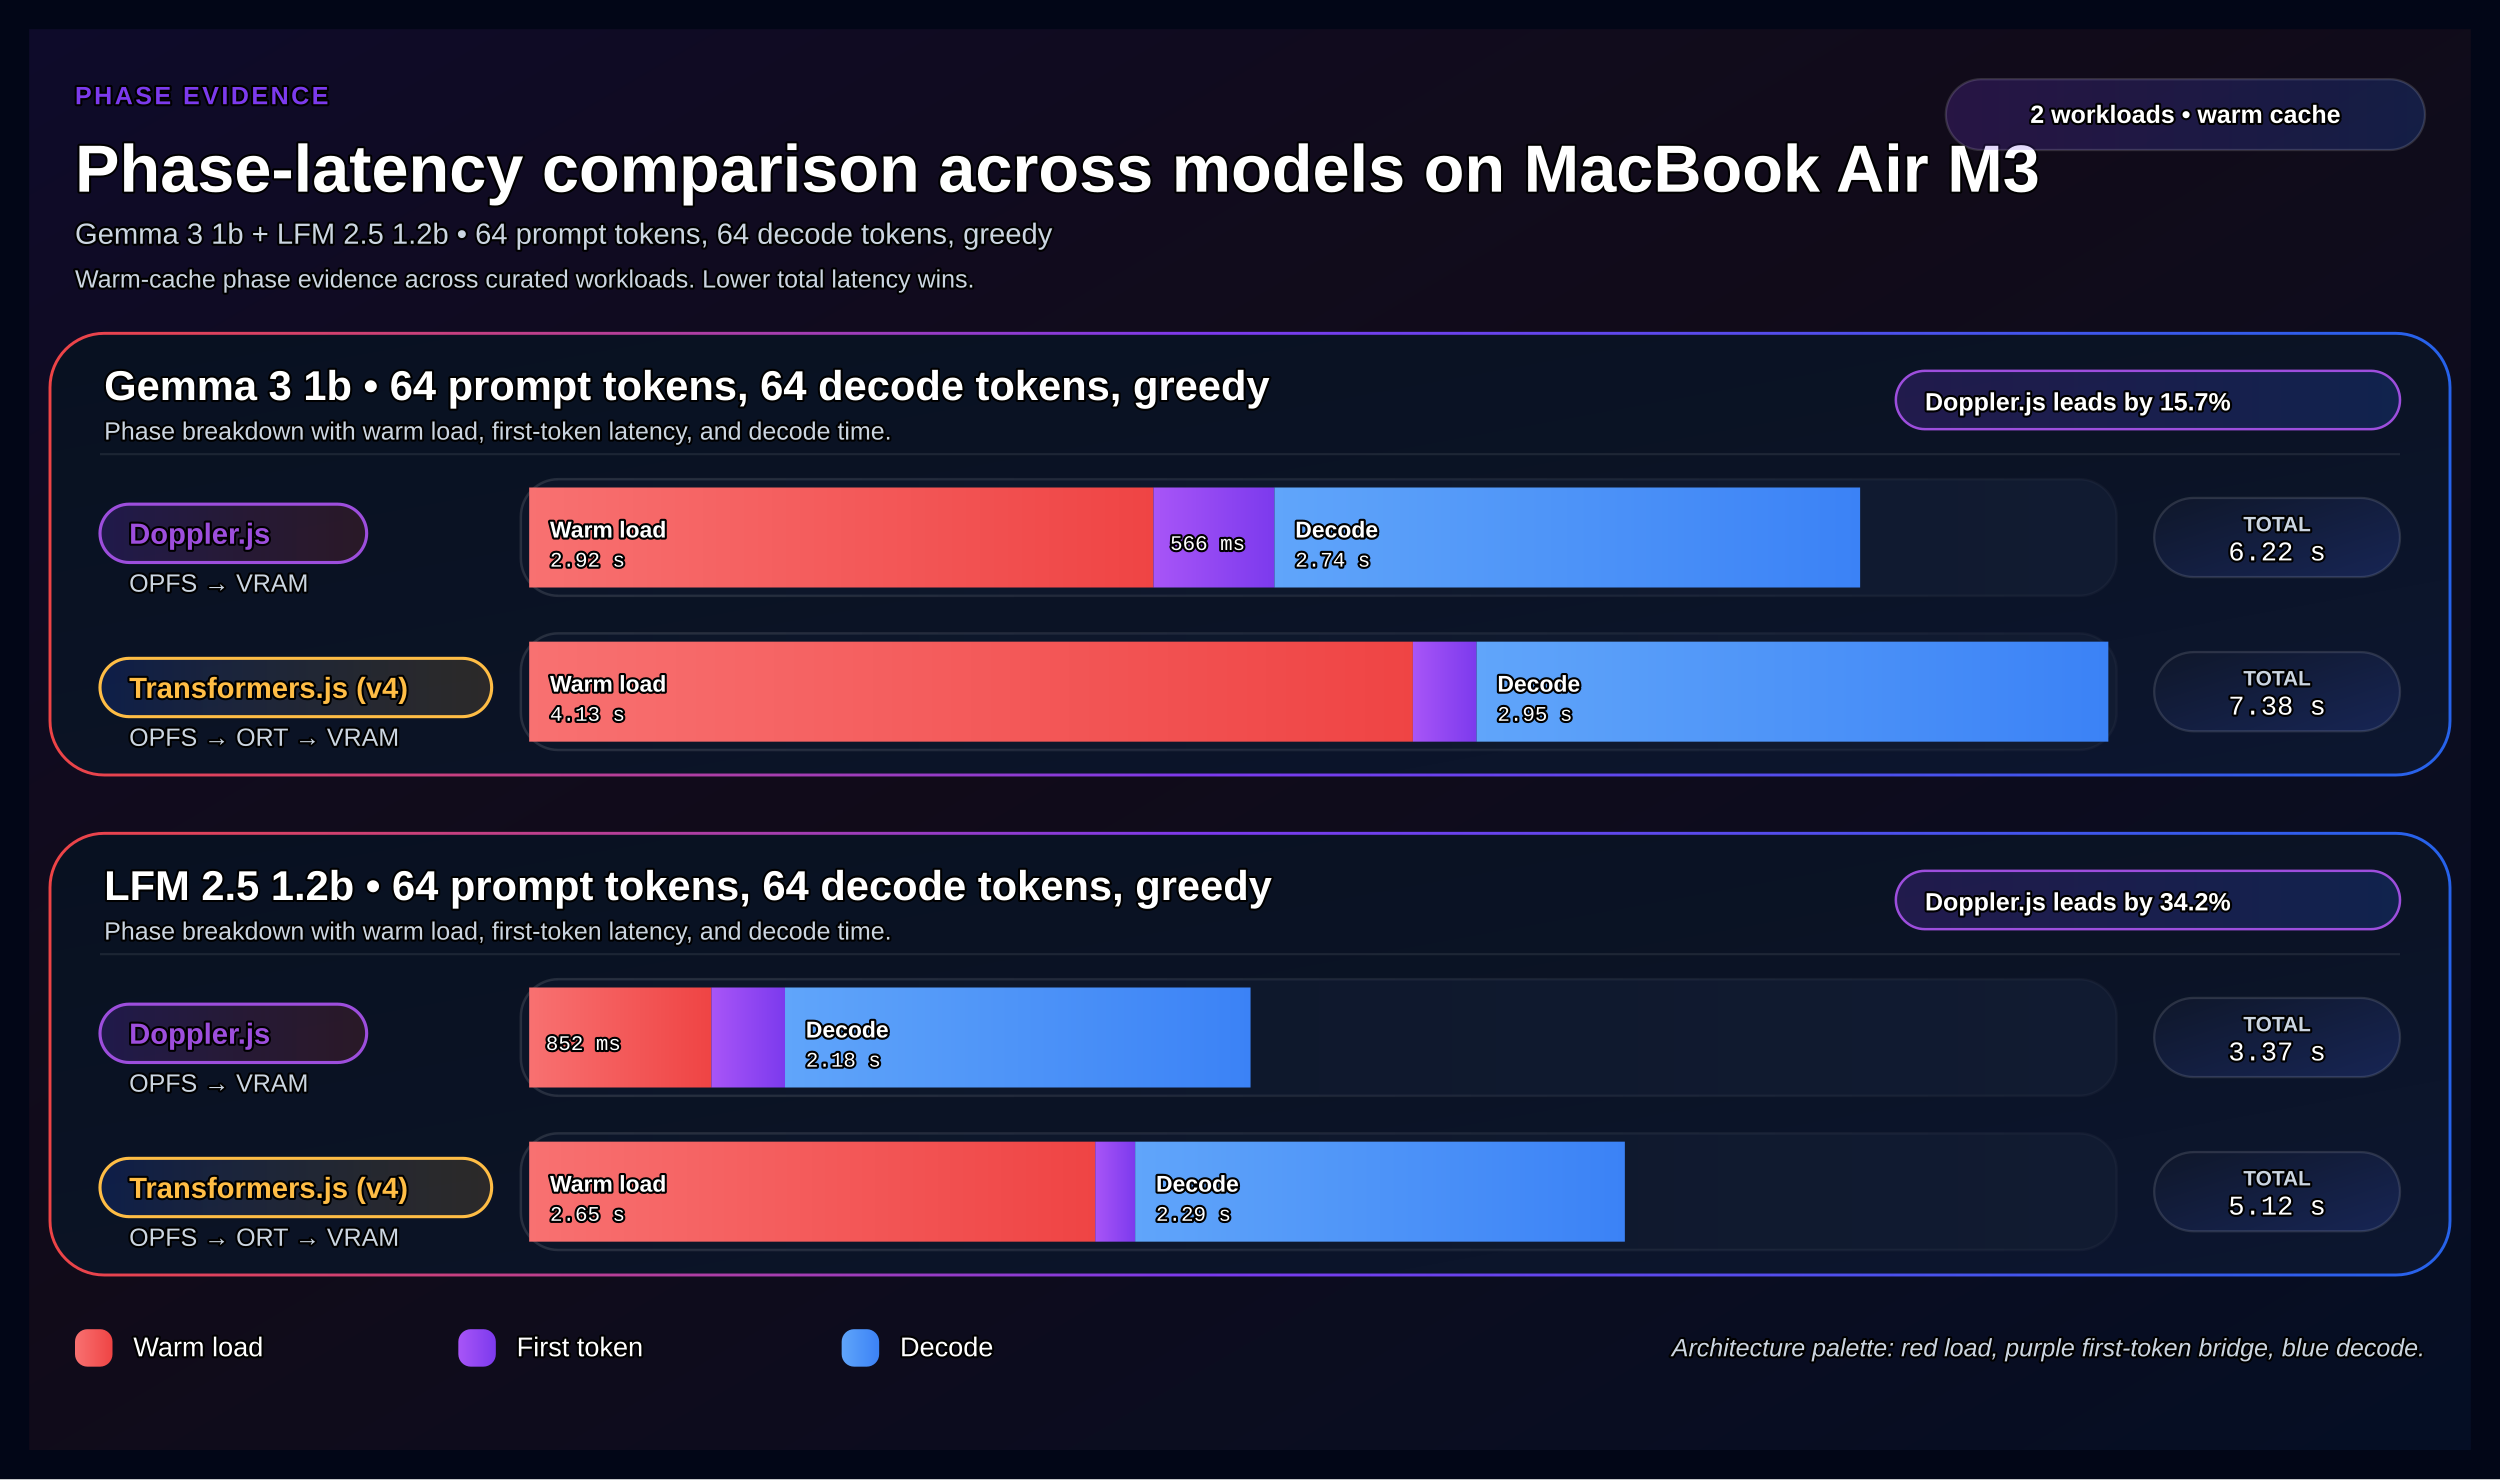
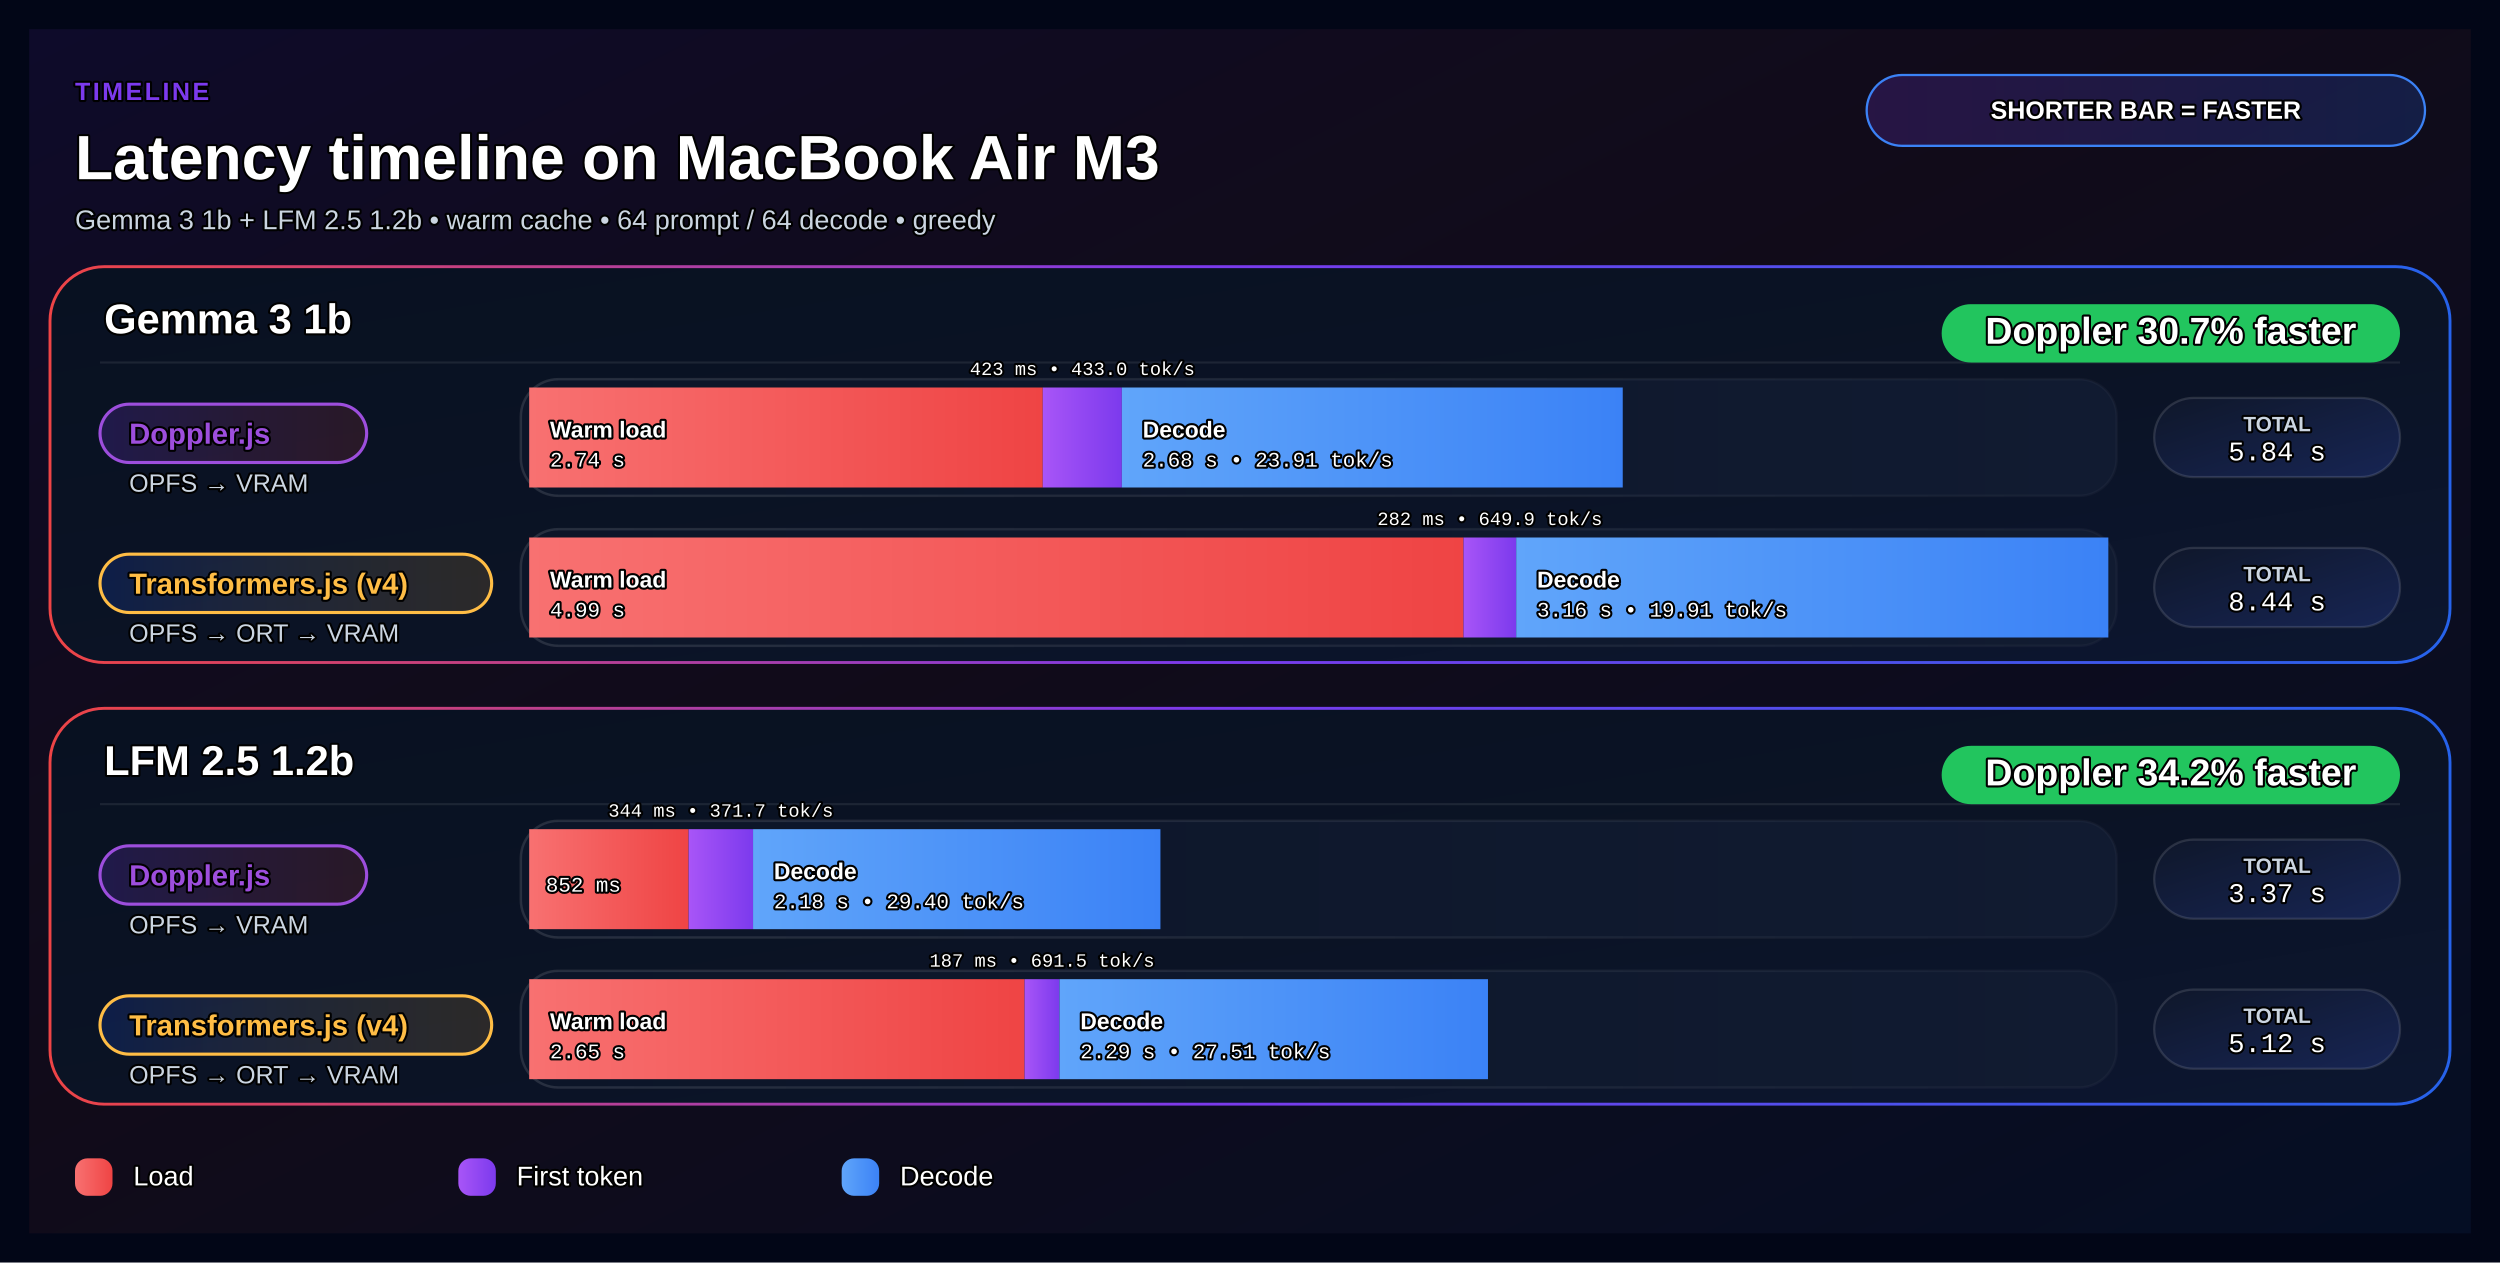
- <svg xmlns="http://www.w3.org/2000/svg" width="1200" height="710" viewBox="0 0 1200 710" role="img" aria-labelledby="chart-title-1 chart-desc-1">
+ <svg xmlns="http://www.w3.org/2000/svg" width="1200" height="606" viewBox="0 0 1200 606" role="img" aria-labelledby="chart-title-1 chart-desc-1">
  <defs>
    <style>
  text { paint-order: stroke fill; stroke: #000000; stroke-width: 2px; stroke-linejoin: round; }
</style>
  </defs>
-   <rect x="0" y="0" width="1200" height="710" fill="#020617" />
-   <rect x="14" y="14" width="1172" height="682" rx="0" fill="#020817" fill-opacity="0.50" stroke="none" />
+   <rect x="0" y="0" width="1200" height="606" fill="#020617" />
+   <rect x="14" y="14" width="1172" height="578" rx="0" fill="#020817" fill-opacity="0.50" stroke="none" />
  <defs>
    <linearGradient id="phase-canvas-glow" x1="0%" y1="0%" x2="100%" y2="100%">
      <stop offset="0%" stop-color="#7c3aed18" />
      <stop offset="45%" stop-color="#ef444410" />
      <stop offset="100%" stop-color="#2563eb12" />
    </linearGradient>
    <linearGradient id="phase-workload-panel" x1="0%" y1="0%" x2="100%" y2="100%">
      <stop offset="0%" stop-color="#081121" />
      <stop offset="55%" stop-color="#0b1325" />
      <stop offset="100%" stop-color="#0c1630" />
    </linearGradient>
    <linearGradient id="phase-workload-stroke" x1="0%" y1="0%" x2="100%" y2="0%">
      <stop offset="0%" stop-color="#ef4444" />
      <stop offset="48%" stop-color="#7c3aed" />
      <stop offset="100%" stop-color="#2563eb" />
    </linearGradient>
    <linearGradient id="phase-track-fill" x1="0%" y1="0%" x2="100%" y2="0%">
      <stop offset="0%" stop-color="#0c1528" />
      <stop offset="100%" stop-color="#111b31" />
    </linearGradient>
    <linearGradient id="phase-track-stroke" x1="0%" y1="0%" x2="100%" y2="0%">
      <stop offset="0%" stop-color="#ffffff1d" />
      <stop offset="100%" stop-color="#ffffff08" />
    </linearGradient>
    <linearGradient id="phase-load-grad" x1="0%" y1="0%" x2="100%" y2="0%">
      <stop offset="0%" stop-color="#f87171" />
      <stop offset="100%" stop-color="#ef4444" />
    </linearGradient>
    <linearGradient id="phase-prefill-grad" x1="0%" y1="0%" x2="100%" y2="0%">
      <stop offset="0%" stop-color="#a855f7" />
      <stop offset="100%" stop-color="#7c3aed" />
    </linearGradient>
    <linearGradient id="phase-decode-grad" x1="0%" y1="0%" x2="100%" y2="0%">
      <stop offset="0%" stop-color="#60a5fa" />
      <stop offset="100%" stop-color="#3b82f6" />
    </linearGradient>
    <linearGradient id="phase-doppler-chip" x1="0%" y1="0%" x2="100%" y2="0%">
      <stop offset="0%" stop-color="#7c3aed33" />
      <stop offset="100%" stop-color="#ef444422" />
    </linearGradient>
    <linearGradient id="phase-transformers-chip" x1="0%" y1="0%" x2="100%" y2="0%">
      <stop offset="0%" stop-color="#1d4ed833" />
      <stop offset="100%" stop-color="#ffbd4522" />
    </linearGradient>
    <linearGradient id="phase-total-pill" x1="0%" y1="0%" x2="100%" y2="100%">
      <stop offset="0%" stop-color="#0f172a" />
      <stop offset="100%" stop-color="#172554" />
    </linearGradient>
    <linearGradient id="phase-winner-pill" x1="0%" y1="0%" x2="100%" y2="0%">
      <stop offset="0%" stop-color="#7c3aed33" />
      <stop offset="100%" stop-color="#2563eb33" />
    </linearGradient>
  </defs>
-   <rect x="14" y="14" width="1172" height="682" fill="url(#phase-canvas-glow)" stroke="none" />
-   <text x="36" y="50" fill="#7c3aed" font-family="'Segoe UI', 'Helvetica Neue', Arial, sans-serif" font-size="12" font-weight="bold" letter-spacing="1.2" stroke="none">PHASE EVIDENCE</text>
-   <text x="36" y="92" fill="#ffffff" font-family="'Segoe UI', 'Helvetica Neue', Arial, sans-serif" font-size="32" font-weight="bold" stroke="none">Phase-latency comparison across models on MacBook Air M3</text>
-   <text x="36" y="117" fill="#cbd5e1" font-family="'Segoe UI', 'Helvetica Neue', Arial, sans-serif" font-size="14" stroke="none">Gemma 3 1b + LFM 2.5 1.2b • 64 prompt tokens, 64 decode tokens, greedy</text>
-   <text x="36" y="138" fill="#cbd5e1" font-family="'Segoe UI', 'Helvetica Neue', Arial, sans-serif" font-size="12" stroke="none">Warm-cache phase evidence across curated workloads. Lower total latency wins.</text>
-   <rect x="934" y="38" width="230" height="34" rx="17" fill="url(#phase-winner-pill)" stroke="#ffffff24" stroke-width="1.1" />
-   <text x="1049" y="59" text-anchor="middle" fill="#ffffff" font-family="'Segoe UI', 'Helvetica Neue', Arial, sans-serif" font-size="12" font-weight="bold" stroke="none">2 workloads • warm cache</text>
-   <rect x="24" y="160" width="1152" height="212" rx="26" fill="url(#phase-workload-panel)" stroke="url(#phase-workload-stroke)" stroke-width="1.4" />
-   <line x1="48" y1="218" x2="1152" y2="218" stroke="#ffffff14" stroke-width="1" />
-   <text x="50" y="192" fill="#ffffff" font-family="'Segoe UI', 'Helvetica Neue', Arial, sans-serif" font-size="20" font-weight="bold" stroke="none">Gemma 3 1b • 64 prompt tokens, 64 decode tokens, greedy</text>
-   <text x="50" y="211" fill="#cbd5e1" font-family="'Segoe UI', 'Helvetica Neue', Arial, sans-serif" font-size="12" stroke="none">Phase breakdown with warm load, first-token latency, and decode time.</text>
-   <rect x="910" y="178" width="242" height="28" rx="14" fill="url(#phase-winner-pill)" stroke="#9d4edd" stroke-width="1.2" />
-   <text x="924" y="197" fill="#ffffff" font-family="'Segoe UI', 'Helvetica Neue', Arial, sans-serif" font-size="12" font-weight="bold" stroke="none">Doppler.js leads by 15.7%</text>
-   <rect x="48" y="242" width="128" height="28" rx="14" fill="url(#phase-doppler-chip)" stroke="#9d4edd" stroke-width="1.5" />
-   <text x="62" y="261" fill="#9d4edd" font-family="'Segoe UI', 'Helvetica Neue', Arial, sans-serif" font-size="14" font-weight="bold" stroke="none">Doppler.js</text>
-   <text x="62" y="284" fill="#cbd5e1" font-family="'Segoe UI', 'Helvetica Neue', Arial, sans-serif" font-size="12" stroke="none">OPFS → VRAM</text>
-   <rect x="250" y="230" width="766" height="56" rx="18" fill="url(#phase-track-fill)" stroke="url(#phase-track-stroke)" stroke-width="1.2" />
-   <rect x="254" y="234" width="299.649" height="48" fill="url(#phase-load-grad)" />
-   <text x="264" y="258" fill="#ffffff" font-family="'Segoe UI', 'Helvetica Neue', Arial, sans-serif" font-size="11" font-weight="bold">Warm load</text>
-   <text x="264" y="272" fill="#ffffff" font-family="SFMono-Regular, Menlo, Consolas, 'Liberation Mono', monospace" font-size="10">2.92 s</text>
-   <rect x="553.649" y="234" width="58.082" height="48" fill="url(#phase-prefill-grad)" />
-   <text x="561.649" y="264" fill="#ffffff" font-family="SFMono-Regular, Menlo, Consolas, 'Liberation Mono', monospace" font-size="10">566 ms</text>
-   <rect x="611.731" y="234" width="281.13" height="48" fill="url(#phase-decode-grad)" />
-   <text x="621.731" y="258" fill="#ffffff" font-family="'Segoe UI', 'Helvetica Neue', Arial, sans-serif" font-size="11" font-weight="bold">Decode</text>
-   <text x="621.731" y="272" fill="#ffffff" font-family="SFMono-Regular, Menlo, Consolas, 'Liberation Mono', monospace" font-size="10">2.74 s</text>
-   <rect x="1034" y="239" width="118" height="38" rx="19" fill="url(#phase-total-pill)" stroke="#ffffff1f" stroke-width="1.1" />
-   <text x="1093" y="255" text-anchor="middle" fill="#cbd5e1" font-family="'Segoe UI', 'Helvetica Neue', Arial, sans-serif" font-size="10" font-weight="bold" stroke="none">TOTAL</text>
-   <text x="1093" y="269" text-anchor="middle" fill="#ffffff" font-family="SFMono-Regular, Menlo, Consolas, 'Liberation Mono', monospace" font-size="13">6.22 s</text>
-   <rect x="48" y="316" width="188" height="28" rx="14" fill="url(#phase-transformers-chip)" stroke="#ffbd45" stroke-width="1.5" />
-   <text x="62" y="335" fill="#ffbd45" font-family="'Segoe UI', 'Helvetica Neue', Arial, sans-serif" font-size="14" font-weight="bold" stroke="none">Transformers.js (v4)</text>
-   <text x="62" y="358" fill="#cbd5e1" font-family="'Segoe UI', 'Helvetica Neue', Arial, sans-serif" font-size="12" stroke="none">OPFS → ORT → VRAM</text>
-   <rect x="250" y="304" width="766" height="56" rx="18" fill="url(#phase-track-fill)" stroke="url(#phase-track-stroke)" stroke-width="1.2" />
-   <rect x="254" y="308" width="424.191" height="48" fill="url(#phase-load-grad)" />
-   <text x="264" y="332" fill="#ffffff" font-family="'Segoe UI', 'Helvetica Neue', Arial, sans-serif" font-size="11" font-weight="bold">Warm load</text>
-   <text x="264" y="346" fill="#ffffff" font-family="SFMono-Regular, Menlo, Consolas, 'Liberation Mono', monospace" font-size="10">4.13 s</text>
-   <rect x="678.191" y="308" width="30.556" height="48" fill="url(#phase-prefill-grad)" />
-   <rect x="708.747" y="308" width="303.253" height="48" fill="url(#phase-decode-grad)" />
-   <text x="718.747" y="332" fill="#ffffff" font-family="'Segoe UI', 'Helvetica Neue', Arial, sans-serif" font-size="11" font-weight="bold">Decode</text>
-   <text x="718.747" y="346" fill="#ffffff" font-family="SFMono-Regular, Menlo, Consolas, 'Liberation Mono', monospace" font-size="10">2.95 s</text>
-   <rect x="1034" y="313" width="118" height="38" rx="19" fill="url(#phase-total-pill)" stroke="#ffffff1f" stroke-width="1.1" />
-   <text x="1093" y="329" text-anchor="middle" fill="#cbd5e1" font-family="'Segoe UI', 'Helvetica Neue', Arial, sans-serif" font-size="10" font-weight="bold" stroke="none">TOTAL</text>
-   <text x="1093" y="343" text-anchor="middle" fill="#ffffff" font-family="SFMono-Regular, Menlo, Consolas, 'Liberation Mono', monospace" font-size="13">7.38 s</text>
-   <rect x="24" y="400" width="1152" height="212" rx="26" fill="url(#phase-workload-panel)" stroke="url(#phase-workload-stroke)" stroke-width="1.4" />
-   <line x1="48" y1="458" x2="1152" y2="458" stroke="#ffffff14" stroke-width="1" />
-   <text x="50" y="432" fill="#ffffff" font-family="'Segoe UI', 'Helvetica Neue', Arial, sans-serif" font-size="20" font-weight="bold" stroke="none">LFM 2.5 1.2b • 64 prompt tokens, 64 decode tokens, greedy</text>
-   <text x="50" y="451" fill="#cbd5e1" font-family="'Segoe UI', 'Helvetica Neue', Arial, sans-serif" font-size="12" stroke="none">Phase breakdown with warm load, first-token latency, and decode time.</text>
-   <rect x="910" y="418" width="242" height="28" rx="14" fill="url(#phase-winner-pill)" stroke="#9d4edd" stroke-width="1.2" />
-   <text x="924" y="437" fill="#ffffff" font-family="'Segoe UI', 'Helvetica Neue', Arial, sans-serif" font-size="12" font-weight="bold" stroke="none">Doppler.js leads by 34.2%</text>
-   <rect x="48" y="482" width="128" height="28" rx="14" fill="url(#phase-doppler-chip)" stroke="#9d4edd" stroke-width="1.5" />
-   <text x="62" y="501" fill="#9d4edd" font-family="'Segoe UI', 'Helvetica Neue', Arial, sans-serif" font-size="14" font-weight="bold" stroke="none">Doppler.js</text>
-   <text x="62" y="524" fill="#cbd5e1" font-family="'Segoe UI', 'Helvetica Neue', Arial, sans-serif" font-size="12" stroke="none">OPFS → VRAM</text>
-   <rect x="250" y="470" width="766" height="56" rx="18" fill="url(#phase-track-fill)" stroke="url(#phase-track-stroke)" stroke-width="1.2" />
-   <rect x="254" y="474" width="87.451" height="48" fill="url(#phase-load-grad)" />
-   <text x="262" y="504" fill="#ffffff" font-family="SFMono-Regular, Menlo, Consolas, 'Liberation Mono', monospace" font-size="10">852 ms</text>
-   <rect x="341.451" y="474" width="35.354" height="48" fill="url(#phase-prefill-grad)" />
-   <rect x="376.806" y="474" width="223.459" height="48" fill="url(#phase-decode-grad)" />
-   <text x="386.806" y="498" fill="#ffffff" font-family="'Segoe UI', 'Helvetica Neue', Arial, sans-serif" font-size="11" font-weight="bold">Decode</text>
-   <text x="386.806" y="512" fill="#ffffff" font-family="SFMono-Regular, Menlo, Consolas, 'Liberation Mono', monospace" font-size="10">2.18 s</text>
-   <rect x="1034" y="479" width="118" height="38" rx="19" fill="url(#phase-total-pill)" stroke="#ffffff1f" stroke-width="1.1" />
-   <text x="1093" y="495" text-anchor="middle" fill="#cbd5e1" font-family="'Segoe UI', 'Helvetica Neue', Arial, sans-serif" font-size="10" font-weight="bold" stroke="none">TOTAL</text>
-   <text x="1093" y="509" text-anchor="middle" fill="#ffffff" font-family="SFMono-Regular, Menlo, Consolas, 'Liberation Mono', monospace" font-size="13">3.37 s</text>
-   <rect x="48" y="556" width="188" height="28" rx="14" fill="url(#phase-transformers-chip)" stroke="#ffbd45" stroke-width="1.5" />
-   <text x="62" y="575" fill="#ffbd45" font-family="'Segoe UI', 'Helvetica Neue', Arial, sans-serif" font-size="14" font-weight="bold" stroke="none">Transformers.js (v4)</text>
-   <text x="62" y="598" fill="#cbd5e1" font-family="'Segoe UI', 'Helvetica Neue', Arial, sans-serif" font-size="12" stroke="none">OPFS → ORT → VRAM</text>
-   <rect x="250" y="544" width="766" height="56" rx="18" fill="url(#phase-track-fill)" stroke="url(#phase-track-stroke)" stroke-width="1.2" />
-   <rect x="254" y="548" width="271.731" height="48" fill="url(#phase-load-grad)" />
-   <text x="264" y="572" fill="#ffffff" font-family="'Segoe UI', 'Helvetica Neue', Arial, sans-serif" font-size="11" font-weight="bold">Warm load</text>
-   <text x="264" y="586" fill="#ffffff" font-family="SFMono-Regular, Menlo, Consolas, 'Liberation Mono', monospace" font-size="10">2.65 s</text>
-   <rect x="525.731" y="548" width="19.15" height="48" fill="url(#phase-prefill-grad)" />
-   <rect x="544.881" y="548" width="235.047" height="48" fill="url(#phase-decode-grad)" />
-   <text x="554.881" y="572" fill="#ffffff" font-family="'Segoe UI', 'Helvetica Neue', Arial, sans-serif" font-size="11" font-weight="bold">Decode</text>
-   <text x="554.881" y="586" fill="#ffffff" font-family="SFMono-Regular, Menlo, Consolas, 'Liberation Mono', monospace" font-size="10">2.29 s</text>
-   <rect x="1034" y="553" width="118" height="38" rx="19" fill="url(#phase-total-pill)" stroke="#ffffff1f" stroke-width="1.1" />
-   <text x="1093" y="569" text-anchor="middle" fill="#cbd5e1" font-family="'Segoe UI', 'Helvetica Neue', Arial, sans-serif" font-size="10" font-weight="bold" stroke="none">TOTAL</text>
-   <text x="1093" y="583" text-anchor="middle" fill="#ffffff" font-family="SFMono-Regular, Menlo, Consolas, 'Liberation Mono', monospace" font-size="13">5.12 s</text>
-   <rect x="36" y="638" width="18" height="18" rx="6" fill="url(#phase-load-grad)" />
-   <text x="64" y="651" fill="#ffffff" font-family="'Segoe UI', 'Helvetica Neue', Arial, sans-serif" font-size="13" stroke="none">Warm load</text>
-   <rect x="220" y="638" width="18" height="18" rx="6" fill="url(#phase-prefill-grad)" />
-   <text x="248" y="651" fill="#ffffff" font-family="'Segoe UI', 'Helvetica Neue', Arial, sans-serif" font-size="13" stroke="none">First token</text>
-   <rect x="404" y="638" width="18" height="18" rx="6" fill="url(#phase-decode-grad)" />
-   <text x="432" y="651" fill="#ffffff" font-family="'Segoe UI', 'Helvetica Neue', Arial, sans-serif" font-size="13" stroke="none">Decode</text>
-   <text x="1164" y="651" fill="#cbd5e1" font-family="'Segoe UI', 'Helvetica Neue', Arial, sans-serif" font-size="12" text-anchor="end" font-style="italic" stroke="none">Architecture palette: red load, purple first-token bridge, blue decode.</text>
+   <rect x="14" y="14" width="1172" height="578" fill="url(#phase-canvas-glow)" stroke="none" />
+   <text x="36" y="48" fill="#7c3aed" font-family="'Segoe UI', 'Helvetica Neue', Arial, sans-serif" font-size="12" font-weight="bold" letter-spacing="1.2" stroke="none">TIMELINE</text>
+   <text x="36" y="86" fill="#ffffff" font-family="'Segoe UI', 'Helvetica Neue', Arial, sans-serif" font-size="30" font-weight="bold" stroke="none">Latency timeline on MacBook Air M3</text>
+   <text x="36" y="110" fill="#cbd5e1" font-family="'Segoe UI', 'Helvetica Neue', Arial, sans-serif" font-size="13" stroke="none">Gemma 3 1b + LFM 2.5 1.2b • warm cache • 64 prompt / 64 decode • greedy</text>
+   <rect x="896" y="36" width="268" height="34" rx="17" fill="url(#phase-winner-pill)" stroke="#3b82f6" stroke-width="1.1" />
+   <text x="1030" y="57" text-anchor="middle" fill="#ffffff" font-family="'Segoe UI', 'Helvetica Neue', Arial, sans-serif" font-size="12" font-weight="bold" stroke="none">SHORTER BAR = FASTER</text>
+   <rect x="24" y="128" width="1152" height="190" rx="26" fill="url(#phase-workload-panel)" stroke="url(#phase-workload-stroke)" stroke-width="1.4" />
+   <line x1="48" y1="174" x2="1152" y2="174" stroke="#ffffff14" stroke-width="1" />
+   <text x="50" y="160" fill="#ffffff" font-family="'Segoe UI', 'Helvetica Neue', Arial, sans-serif" font-size="20" font-weight="bold" stroke="none">Gemma 3 1b</text>
+   <rect x="932" y="146" width="220" height="28" rx="14" fill="#22c55e" stroke="none" />
+   <text x="1042" y="165" text-anchor="middle" fill="#ffffff" font-family="'Segoe UI', 'Helvetica Neue', Arial, sans-serif" font-size="18" font-weight="bold" stroke="none">Doppler 30.7% faster</text>
+   <rect x="48" y="194" width="128" height="28" rx="14" fill="url(#phase-doppler-chip)" stroke="#9d4edd" stroke-width="1.5" />
+   <text x="62" y="213" fill="#9d4edd" font-family="'Segoe UI', 'Helvetica Neue', Arial, sans-serif" font-size="14" font-weight="bold" stroke="none">Doppler.js</text>
+   <text x="62" y="236" fill="#cbd5e1" font-family="'Segoe UI', 'Helvetica Neue', Arial, sans-serif" font-size="12" stroke="none">OPFS → VRAM</text>
+   <rect x="250" y="182" width="766" height="56" rx="18" fill="url(#phase-track-fill)" stroke="url(#phase-track-stroke)" stroke-width="1.2" />
+   <rect x="254" y="186" width="246.531" height="48" fill="url(#phase-load-grad)" />
+   <text x="264" y="210" fill="#ffffff" font-family="'Segoe UI', 'Helvetica Neue', Arial, sans-serif" font-size="11" font-weight="bold">Warm load</text>
+   <text x="264" y="224" fill="#ffffff" font-family="SFMono-Regular, Menlo, Consolas, 'Liberation Mono', monospace" font-size="10">2.74 s</text>
+   <rect x="500.531" y="186" width="37.962" height="48" fill="url(#phase-prefill-grad)" />
+   <text x="519.512" y="180" text-anchor="middle" fill="#ffffff" font-family="SFMono-Regular, Menlo, Consolas, 'Liberation Mono', monospace" font-size="9">423 ms • 433.0 tok/s</text>
+   <rect x="538.493" y="186" width="240.423" height="48" fill="url(#phase-decode-grad)" />
+   <text x="548.493" y="210" fill="#ffffff" font-family="'Segoe UI', 'Helvetica Neue', Arial, sans-serif" font-size="11" font-weight="bold">Decode</text>
+   <text x="548.493" y="224" fill="#ffffff" font-family="SFMono-Regular, Menlo, Consolas, 'Liberation Mono', monospace" font-size="10">2.68 s • 23.91 tok/s</text>
+   <rect x="1034" y="191" width="118" height="38" rx="19" fill="url(#phase-total-pill)" stroke="#ffffff1f" stroke-width="1.1" />
+   <text x="1093" y="207" text-anchor="middle" fill="#cbd5e1" font-family="'Segoe UI', 'Helvetica Neue', Arial, sans-serif" font-size="10" font-weight="bold" stroke="none">TOTAL</text>
+   <text x="1093" y="221" text-anchor="middle" fill="#ffffff" font-family="SFMono-Regular, Menlo, Consolas, 'Liberation Mono', monospace" font-size="13">5.84 s</text>
+   <rect x="48" y="266" width="188" height="28" rx="14" fill="url(#phase-transformers-chip)" stroke="#ffbd45" stroke-width="1.5" />
+   <text x="62" y="285" fill="#ffbd45" font-family="'Segoe UI', 'Helvetica Neue', Arial, sans-serif" font-size="14" font-weight="bold" stroke="none">Transformers.js (v4)</text>
+   <text x="62" y="308" fill="#cbd5e1" font-family="'Segoe UI', 'Helvetica Neue', Arial, sans-serif" font-size="12" stroke="none">OPFS → ORT → VRAM</text>
+   <rect x="250" y="254" width="766" height="56" rx="18" fill="url(#phase-track-fill)" stroke="url(#phase-track-stroke)" stroke-width="1.2" />
+   <rect x="254" y="258" width="448.478" height="48" fill="url(#phase-load-grad)" />
+   <text x="264" y="282" fill="#ffffff" font-family="'Segoe UI', 'Helvetica Neue', Arial, sans-serif" font-size="11" font-weight="bold">Warm load</text>
+   <text x="264" y="296" fill="#ffffff" font-family="SFMono-Regular, Menlo, Consolas, 'Liberation Mono', monospace" font-size="10">4.99 s</text>
+   <rect x="702.478" y="258" width="25.295" height="48" fill="url(#phase-prefill-grad)" />
+   <text x="715.126" y="252" text-anchor="middle" fill="#ffffff" font-family="SFMono-Regular, Menlo, Consolas, 'Liberation Mono', monospace" font-size="9">282 ms • 649.9 tok/s</text>
+   <rect x="727.774" y="258" width="284.226" height="48" fill="url(#phase-decode-grad)" />
+   <text x="737.774" y="282" fill="#ffffff" font-family="'Segoe UI', 'Helvetica Neue', Arial, sans-serif" font-size="11" font-weight="bold">Decode</text>
+   <text x="737.774" y="296" fill="#ffffff" font-family="SFMono-Regular, Menlo, Consolas, 'Liberation Mono', monospace" font-size="10">3.16 s • 19.91 tok/s</text>
+   <rect x="1034" y="263" width="118" height="38" rx="19" fill="url(#phase-total-pill)" stroke="#ffffff1f" stroke-width="1.1" />
+   <text x="1093" y="279" text-anchor="middle" fill="#cbd5e1" font-family="'Segoe UI', 'Helvetica Neue', Arial, sans-serif" font-size="10" font-weight="bold" stroke="none">TOTAL</text>
+   <text x="1093" y="293" text-anchor="middle" fill="#ffffff" font-family="SFMono-Regular, Menlo, Consolas, 'Liberation Mono', monospace" font-size="13">8.44 s</text>
+   <rect x="24" y="340" width="1152" height="190" rx="26" fill="url(#phase-workload-panel)" stroke="url(#phase-workload-stroke)" stroke-width="1.4" />
+   <line x1="48" y1="386" x2="1152" y2="386" stroke="#ffffff14" stroke-width="1" />
+   <text x="50" y="372" fill="#ffffff" font-family="'Segoe UI', 'Helvetica Neue', Arial, sans-serif" font-size="20" font-weight="bold" stroke="none">LFM 2.5 1.2b</text>
+   <rect x="932" y="358" width="220" height="28" rx="14" fill="#22c55e" stroke="none" />
+   <text x="1042" y="377" text-anchor="middle" fill="#ffffff" font-family="'Segoe UI', 'Helvetica Neue', Arial, sans-serif" font-size="18" font-weight="bold" stroke="none">Doppler 34.2% faster</text>
+   <rect x="48" y="406" width="128" height="28" rx="14" fill="url(#phase-doppler-chip)" stroke="#9d4edd" stroke-width="1.5" />
+   <text x="62" y="425" fill="#9d4edd" font-family="'Segoe UI', 'Helvetica Neue', Arial, sans-serif" font-size="14" font-weight="bold" stroke="none">Doppler.js</text>
+   <text x="62" y="448" fill="#cbd5e1" font-family="'Segoe UI', 'Helvetica Neue', Arial, sans-serif" font-size="12" stroke="none">OPFS → VRAM</text>
+   <rect x="250" y="394" width="766" height="56" rx="18" fill="url(#phase-track-fill)" stroke="url(#phase-track-stroke)" stroke-width="1.2" />
+   <rect x="254" y="398" width="76.527" height="48" fill="url(#phase-load-grad)" />
+   <text x="262" y="428" fill="#ffffff" font-family="SFMono-Regular, Menlo, Consolas, 'Liberation Mono', monospace" font-size="10">852 ms</text>
+   <rect x="330.527" y="398" width="30.938" height="48" fill="url(#phase-prefill-grad)" />
+   <text x="345.996" y="392" text-anchor="middle" fill="#ffffff" font-family="SFMono-Regular, Menlo, Consolas, 'Liberation Mono', monospace" font-size="9">344 ms • 371.7 tok/s</text>
+   <rect x="361.464" y="398" width="195.543" height="48" fill="url(#phase-decode-grad)" />
+   <text x="371.464" y="422" fill="#ffffff" font-family="'Segoe UI', 'Helvetica Neue', Arial, sans-serif" font-size="11" font-weight="bold">Decode</text>
+   <text x="371.464" y="436" fill="#ffffff" font-family="SFMono-Regular, Menlo, Consolas, 'Liberation Mono', monospace" font-size="10">2.18 s • 29.40 tok/s</text>
+   <rect x="1034" y="403" width="118" height="38" rx="19" fill="url(#phase-total-pill)" stroke="#ffffff1f" stroke-width="1.1" />
+   <text x="1093" y="419" text-anchor="middle" fill="#cbd5e1" font-family="'Segoe UI', 'Helvetica Neue', Arial, sans-serif" font-size="10" font-weight="bold" stroke="none">TOTAL</text>
+   <text x="1093" y="433" text-anchor="middle" fill="#ffffff" font-family="SFMono-Regular, Menlo, Consolas, 'Liberation Mono', monospace" font-size="13">3.37 s</text>
+   <rect x="48" y="478" width="188" height="28" rx="14" fill="url(#phase-transformers-chip)" stroke="#ffbd45" stroke-width="1.5" />
+   <text x="62" y="497" fill="#ffbd45" font-family="'Segoe UI', 'Helvetica Neue', Arial, sans-serif" font-size="14" font-weight="bold" stroke="none">Transformers.js (v4)</text>
+   <text x="62" y="520" fill="#cbd5e1" font-family="'Segoe UI', 'Helvetica Neue', Arial, sans-serif" font-size="12" stroke="none">OPFS → ORT → VRAM</text>
+   <rect x="250" y="466" width="766" height="56" rx="18" fill="url(#phase-track-fill)" stroke="url(#phase-track-stroke)" stroke-width="1.2" />
+   <rect x="254" y="470" width="237.785" height="48" fill="url(#phase-load-grad)" />
+   <text x="264" y="494" fill="#ffffff" font-family="'Segoe UI', 'Helvetica Neue', Arial, sans-serif" font-size="11" font-weight="bold">Warm load</text>
+   <text x="264" y="508" fill="#ffffff" font-family="SFMono-Regular, Menlo, Consolas, 'Liberation Mono', monospace" font-size="10">2.65 s</text>
+   <rect x="491.785" y="470" width="16.757" height="48" fill="url(#phase-prefill-grad)" />
+   <text x="500.164" y="464" text-anchor="middle" fill="#ffffff" font-family="SFMono-Regular, Menlo, Consolas, 'Liberation Mono', monospace" font-size="9">187 ms • 691.5 tok/s</text>
+   <rect x="508.543" y="470" width="205.684" height="48" fill="url(#phase-decode-grad)" />
+   <text x="518.543" y="494" fill="#ffffff" font-family="'Segoe UI', 'Helvetica Neue', Arial, sans-serif" font-size="11" font-weight="bold">Decode</text>
+   <text x="518.543" y="508" fill="#ffffff" font-family="SFMono-Regular, Menlo, Consolas, 'Liberation Mono', monospace" font-size="10">2.29 s • 27.51 tok/s</text>
+   <rect x="1034" y="475" width="118" height="38" rx="19" fill="url(#phase-total-pill)" stroke="#ffffff1f" stroke-width="1.1" />
+   <text x="1093" y="491" text-anchor="middle" fill="#cbd5e1" font-family="'Segoe UI', 'Helvetica Neue', Arial, sans-serif" font-size="10" font-weight="bold" stroke="none">TOTAL</text>
+   <text x="1093" y="505" text-anchor="middle" fill="#ffffff" font-family="SFMono-Regular, Menlo, Consolas, 'Liberation Mono', monospace" font-size="13">5.12 s</text>
+   <rect x="36" y="556" width="18" height="18" rx="6" fill="url(#phase-load-grad)" />
+   <text x="64" y="569" fill="#ffffff" font-family="'Segoe UI', 'Helvetica Neue', Arial, sans-serif" font-size="13" stroke="none">Load</text>
+   <rect x="220" y="556" width="18" height="18" rx="6" fill="url(#phase-prefill-grad)" />
+   <text x="248" y="569" fill="#ffffff" font-family="'Segoe UI', 'Helvetica Neue', Arial, sans-serif" font-size="13" stroke="none">First token</text>
+   <rect x="404" y="556" width="18" height="18" rx="6" fill="url(#phase-decode-grad)" />
+   <text x="432" y="569" fill="#ffffff" font-family="'Segoe UI', 'Helvetica Neue', Arial, sans-serif" font-size="13" stroke="none">Decode</text>
</svg>
